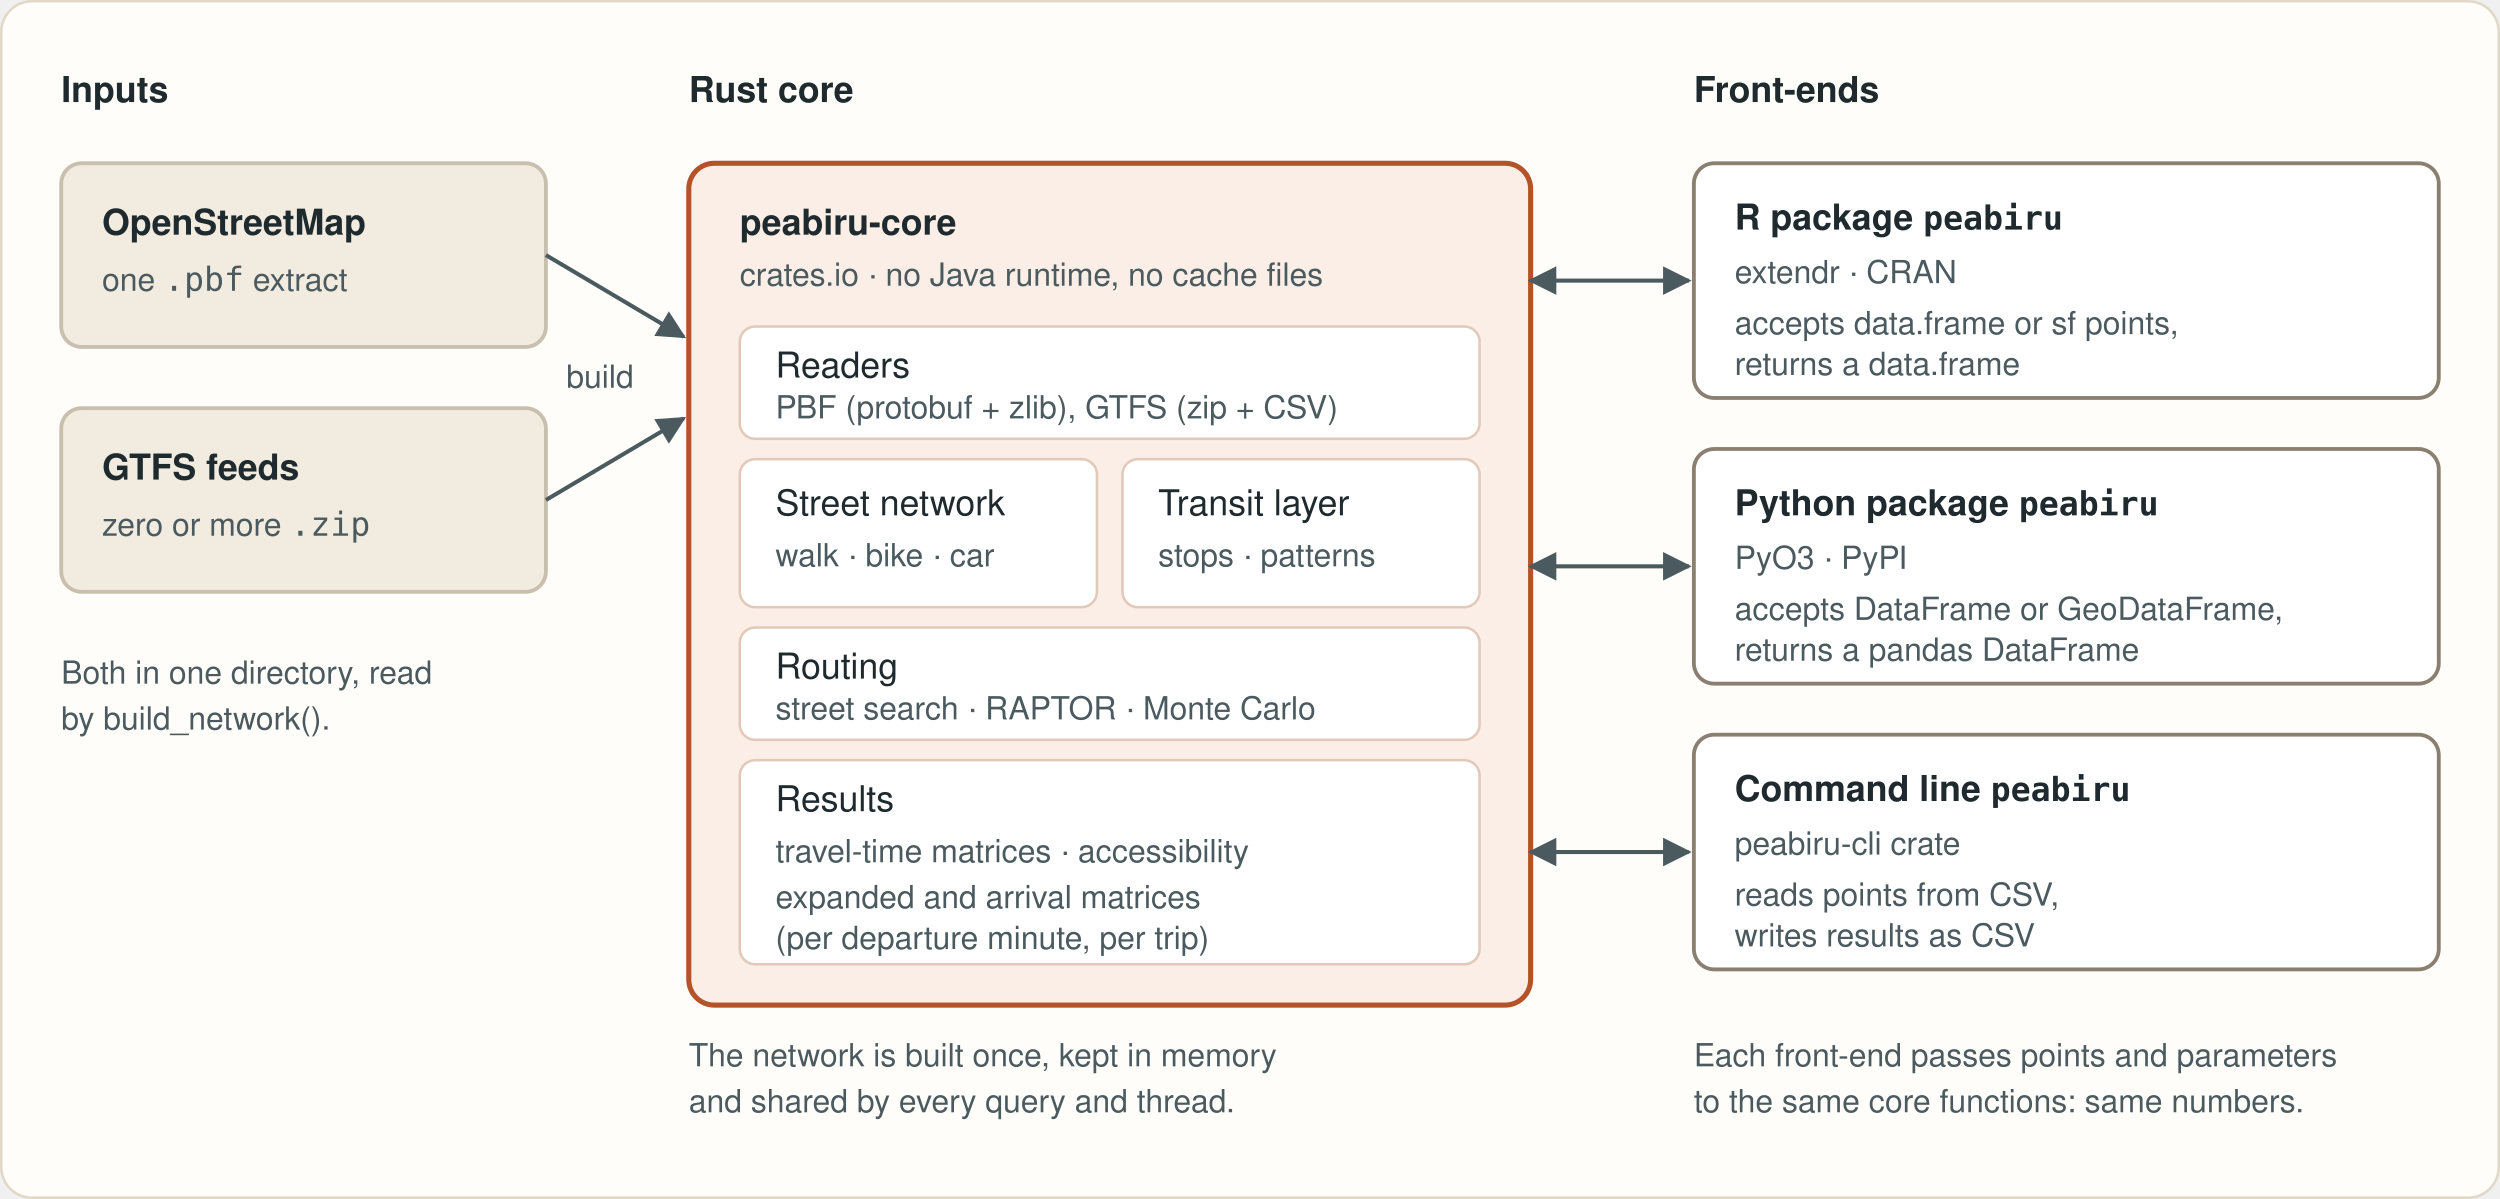
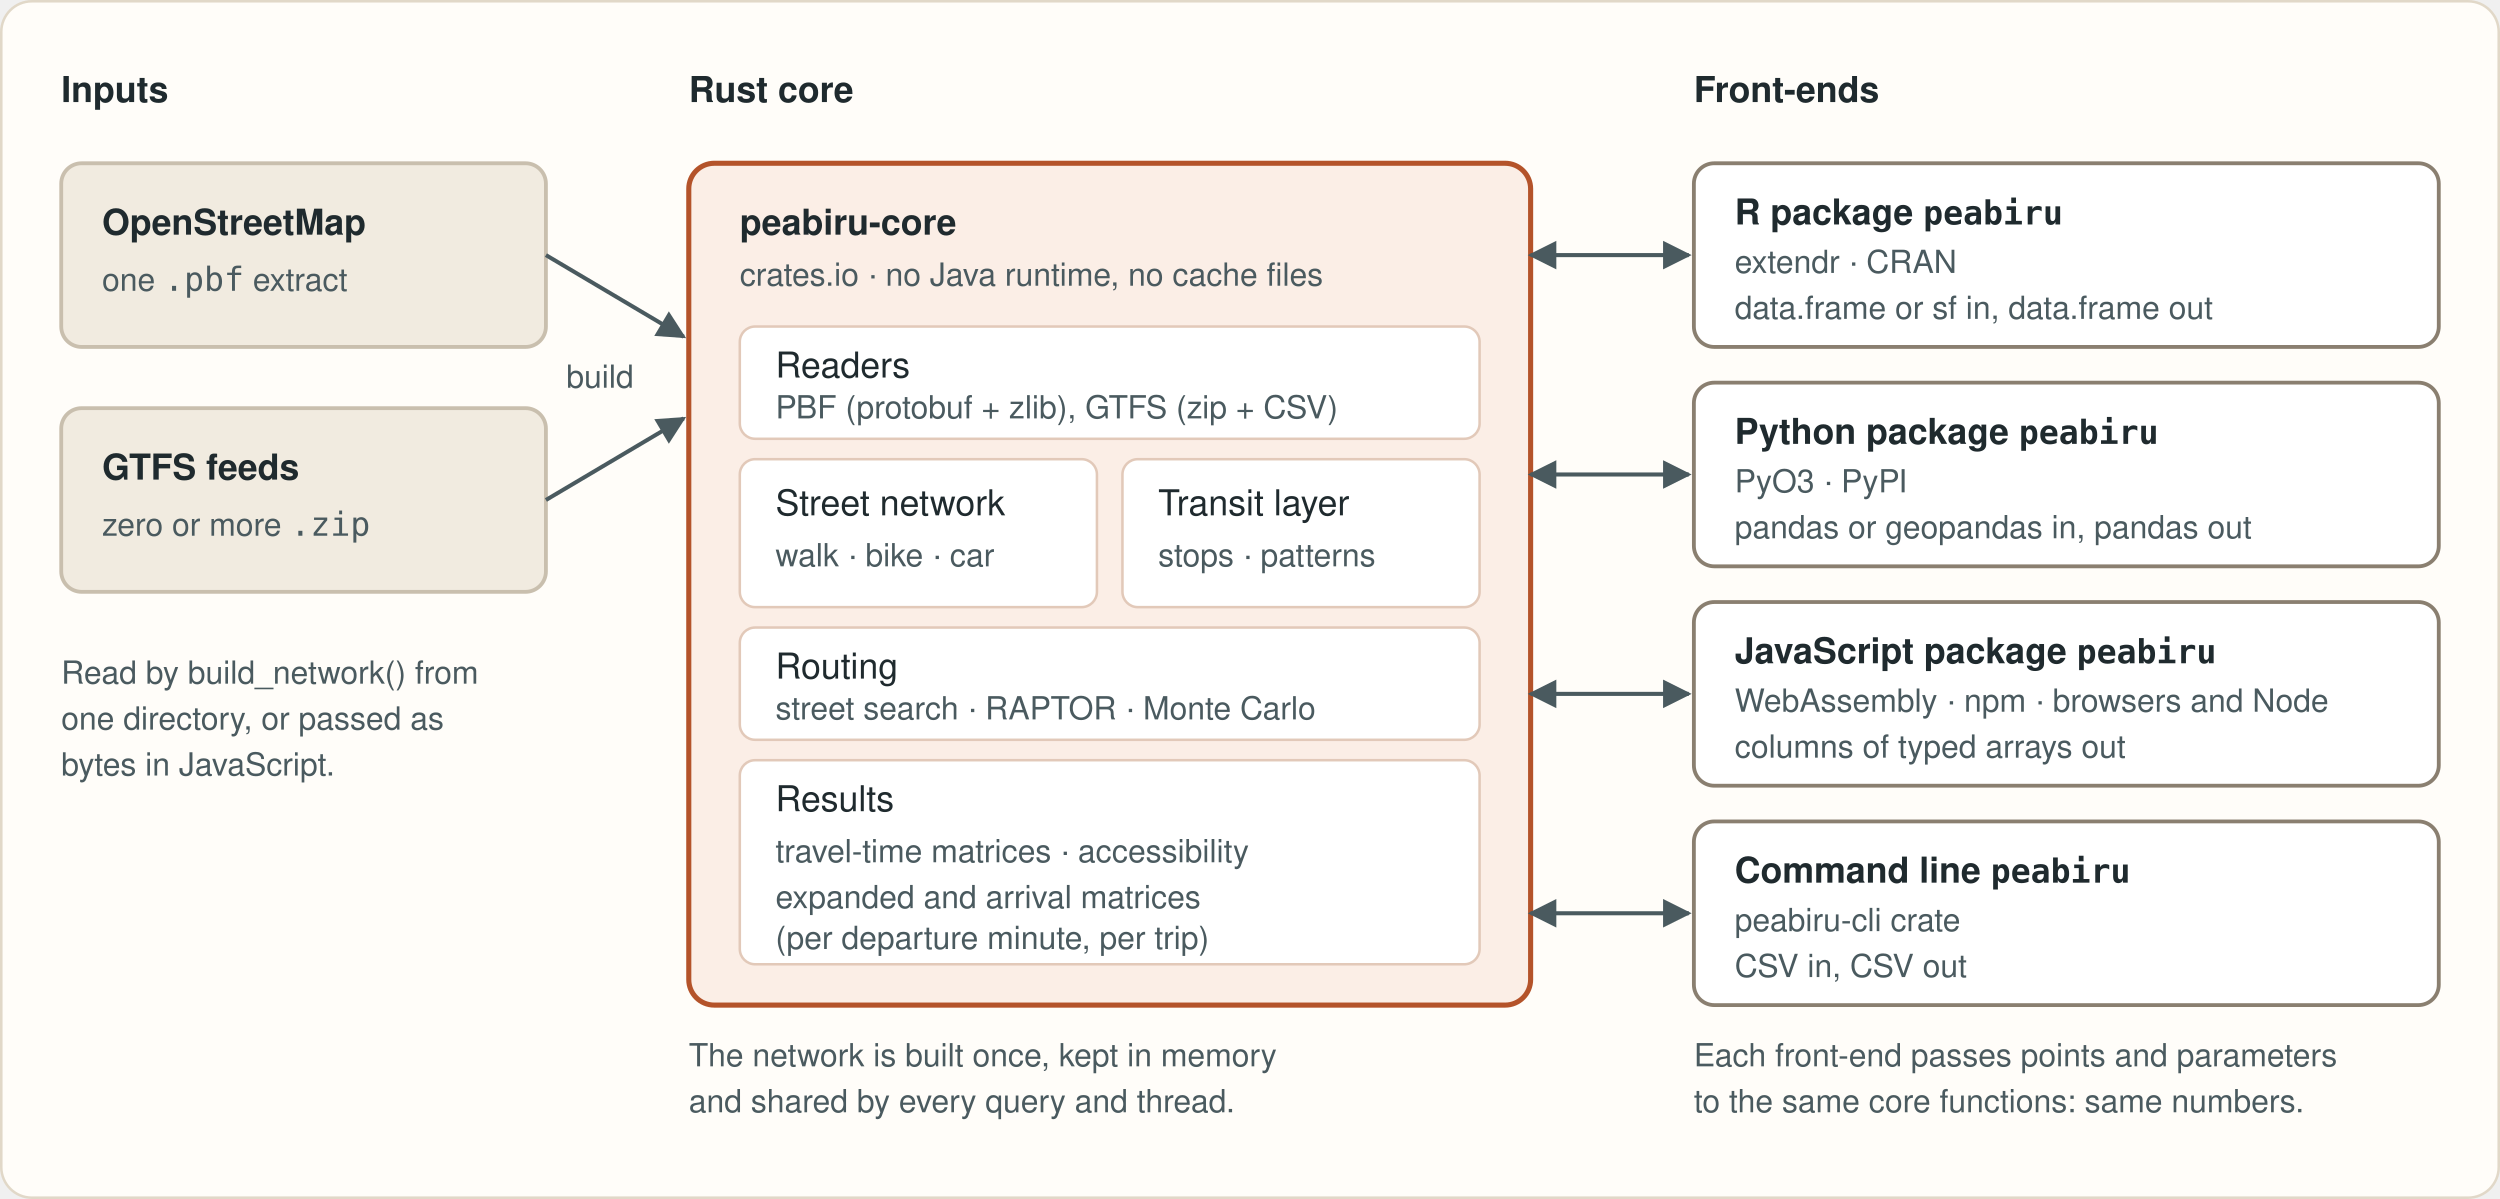
<svg xmlns="http://www.w3.org/2000/svg" viewBox="0 0 980 470" width="980" height="470" role="img" aria-labelledby="title desc">
  <style>
    .panel { fill: #fffdf9; stroke: #e1d8c8; }
    .t { font-family: 'Helvetica Neue', Helvetica, Arial, sans-serif; font-size: 14px; fill: #1f2a2e; }
    .s { font-size: 12.5px; fill: #4a5a5f; }
    .h { font-weight: 700; }
    .code { font-family: ui-monospace, Menlo, Consolas, monospace; font-size: 13px; }
    .in { fill: #f1ebe0; stroke: #c9bfae; stroke-width: 1.5; }
    .core { fill: #fbeee6; stroke: #b4532a; stroke-width: 2; }
    .inner { fill: #ffffff; stroke: #e2c9b9; stroke-width: 1; }
    .fe { fill: #ffffff; stroke: #8a7f70; stroke-width: 1.5; }
    .ln { stroke: #4a5a5f; stroke-width: 1.6; fill: none; }
    .ah { fill: #4a5a5f; }
    .accent { fill: #b4532a; }
    @media (prefers-color-scheme: dark) {
      .panel { fill: #1d2427; stroke: #34403f; }
      .t { fill: #ece6da; }
      .s { fill: #a9b4b6; }
      .in { fill: #242d31; stroke: #4a5859; }
      .core { fill: #33261f; stroke: #e98a5c; }
      .inner { fill: #1d2427; stroke: #5a4336; }
      .fe { fill: #242d31; stroke: #7d8b8d; }
      .ln { stroke: #a9b4b6; }
      .ah { fill: #a9b4b6; }
      .accent { fill: #e98a5c; }
    }
  </style>
  <defs>
    <marker id="arr" viewBox="0 0 10 10" refX="9" refY="5" markerWidth="7" markerHeight="7" orient="auto-start-reverse">
      <path class="ah" d="M0,0 L10,5 L0,10 z" />
    </marker>
  </defs>
  <rect class="panel" x="0.5" y="0.5" width="979" height="469" rx="12" />
  <text class="t h" x="24" y="40">Inputs</text>
  <text class="t h" x="270" y="40">Rust core</text>
  <text class="t h" x="664" y="40">Front-ends</text>
  <rect class="in" x="24" y="64" width="190" height="72" rx="8" />
  <text class="t h" x="40" y="92">OpenStreetMap</text>
  <text class="t s" x="40" y="114">one <tspan class="code">.pbf</tspan> extract</text>
  <rect class="in" x="24" y="160" width="190" height="72" rx="8" />
  <text class="t h" x="40" y="188">GTFS feeds</text>
  <text class="t s" x="40" y="210">zero or more <tspan class="code">.zip</tspan>
  </text>
-   <text class="t s" x="24" y="268">Both in one directory, read</text>
-   <text class="t s" x="24" y="286">by build_network().</text>
+   <text class="t s" x="24" y="268">Read by build_network() from</text>
+   <text class="t s" x="24" y="286">one directory, or passed as</text>
+   <text class="t s" x="24" y="304">bytes in JavaScript.</text>
  <line class="ln" x1="214" y1="100" x2="268" y2="132" marker-end="url(#arr)" />
  <line class="ln" x1="214" y1="196" x2="268" y2="164" marker-end="url(#arr)" />
  <text class="t s" x="222" y="152">build</text>
  <rect class="core" x="270" y="64" width="330" height="330" rx="10" />
  <text class="t h" x="290" y="92">peabiru-core</text>
  <text class="t s" x="290" y="112">crates.io · no Java runtime, no cache files</text>
  <rect class="inner" x="290" y="128" width="290" height="44" rx="6" />
  <text class="t" x="304" y="148">Readers</text>
  <text class="t s" x="304" y="164">PBF (protobuf + zlib), GTFS (zip + CSV)</text>
  <rect class="inner" x="290" y="180" width="140" height="58" rx="6" />
  <text class="t" x="304" y="202">Street network</text>
  <text class="t s" x="304" y="222">walk · bike · car</text>
  <rect class="inner" x="440" y="180" width="140" height="58" rx="6" />
  <text class="t" x="454" y="202">Transit layer</text>
  <text class="t s" x="454" y="222">stops · patterns</text>
  <rect class="inner" x="290" y="246" width="290" height="44" rx="6" />
  <text class="t" x="304" y="266">Routing</text>
  <text class="t s" x="304" y="282">street search · RAPTOR · Monte Carlo</text>
  <rect class="inner" x="290" y="298" width="290" height="80" rx="6" />
  <text class="t" x="304" y="318">Results</text>
  <text class="t s" x="304" y="338">travel-time matrices · accessibility</text>
  <text class="t s" x="304" y="356">expanded and arrival matrices</text>
  <text class="t s" x="304" y="372">(per departure minute, per trip)</text>
  <text class="t s" x="270" y="418">The network is built once, kept in memory</text>
  <text class="t s" x="270" y="436">and shared by every query and thread.</text>
-   <rect class="fe" x="664" y="64" width="292" height="92" rx="8" />
-   <text class="t h" x="680" y="90">R package <tspan class="code">peabiru</tspan>
+   <rect class="fe" x="664" y="64" width="292" height="72" rx="8" />
+   <text class="t h" x="680" y="88">R package <tspan class="code">peabiru</tspan>
  </text>
-   <text class="t s" x="680" y="111">extendr · CRAN</text>
-   <text class="t s" x="680" y="131">accepts data.frame or sf points,</text>
-   <text class="t s" x="680" y="147">returns a data.frame</text>
-   <rect class="fe" x="664" y="176" width="292" height="92" rx="8" />
-   <text class="t h" x="680" y="202">Python package <tspan class="code">peabiru</tspan>
+   <text class="t s" x="680" y="107">extendr · CRAN</text>
+   <text class="t s" x="680" y="125">data.frame or sf in, data.frame out</text>
+   <rect class="fe" x="664" y="150" width="292" height="72" rx="8" />
+   <text class="t h" x="680" y="174">Python package <tspan class="code">peabiru</tspan>
  </text>
-   <text class="t s" x="680" y="223">PyO3 · PyPI</text>
-   <text class="t s" x="680" y="243">accepts DataFrame or GeoDataFrame,</text>
-   <text class="t s" x="680" y="259">returns a pandas DataFrame</text>
-   <rect class="fe" x="664" y="288" width="292" height="92" rx="8" />
-   <text class="t h" x="680" y="314">Command line <tspan class="code">peabiru</tspan>
+   <text class="t s" x="680" y="193">PyO3 · PyPI</text>
+   <text class="t s" x="680" y="211">pandas or geopandas in, pandas out</text>
+   <rect class="fe" x="664" y="236" width="292" height="72" rx="8" />
+   <text class="t h" x="680" y="260">JavaScript package <tspan class="code">peabiru</tspan>
  </text>
-   <text class="t s" x="680" y="335">peabiru-cli crate</text>
-   <text class="t s" x="680" y="355">reads points from CSV,</text>
-   <text class="t s" x="680" y="371">writes results as CSV</text>
-   <line class="ln" x1="600" y1="110" x2="662" y2="110" marker-start="url(#arr)" marker-end="url(#arr)" />
-   <line class="ln" x1="600" y1="222" x2="662" y2="222" marker-start="url(#arr)" marker-end="url(#arr)" />
-   <line class="ln" x1="600" y1="334" x2="662" y2="334" marker-start="url(#arr)" marker-end="url(#arr)" />
+   <text class="t s" x="680" y="279">WebAssembly · npm · browsers and Node</text>
+   <text class="t s" x="680" y="297">columns of typed arrays out</text>
+   <rect class="fe" x="664" y="322" width="292" height="72" rx="8" />
+   <text class="t h" x="680" y="346">Command line <tspan class="code">peabiru</tspan>
+   </text>
+   <text class="t s" x="680" y="365">peabiru-cli crate</text>
+   <text class="t s" x="680" y="383">CSV in, CSV out</text>
+   <line class="ln" x1="600" y1="100" x2="662" y2="100" marker-start="url(#arr)" marker-end="url(#arr)" />
+   <line class="ln" x1="600" y1="186" x2="662" y2="186" marker-start="url(#arr)" marker-end="url(#arr)" />
+   <line class="ln" x1="600" y1="272" x2="662" y2="272" marker-start="url(#arr)" marker-end="url(#arr)" />
+   <line class="ln" x1="600" y1="358" x2="662" y2="358" marker-start="url(#arr)" marker-end="url(#arr)" />
  <text class="t s" x="664" y="418">Each front-end passes points and parameters</text>
  <text class="t s" x="664" y="436">to the same core functions: same numbers.</text>
</svg>
